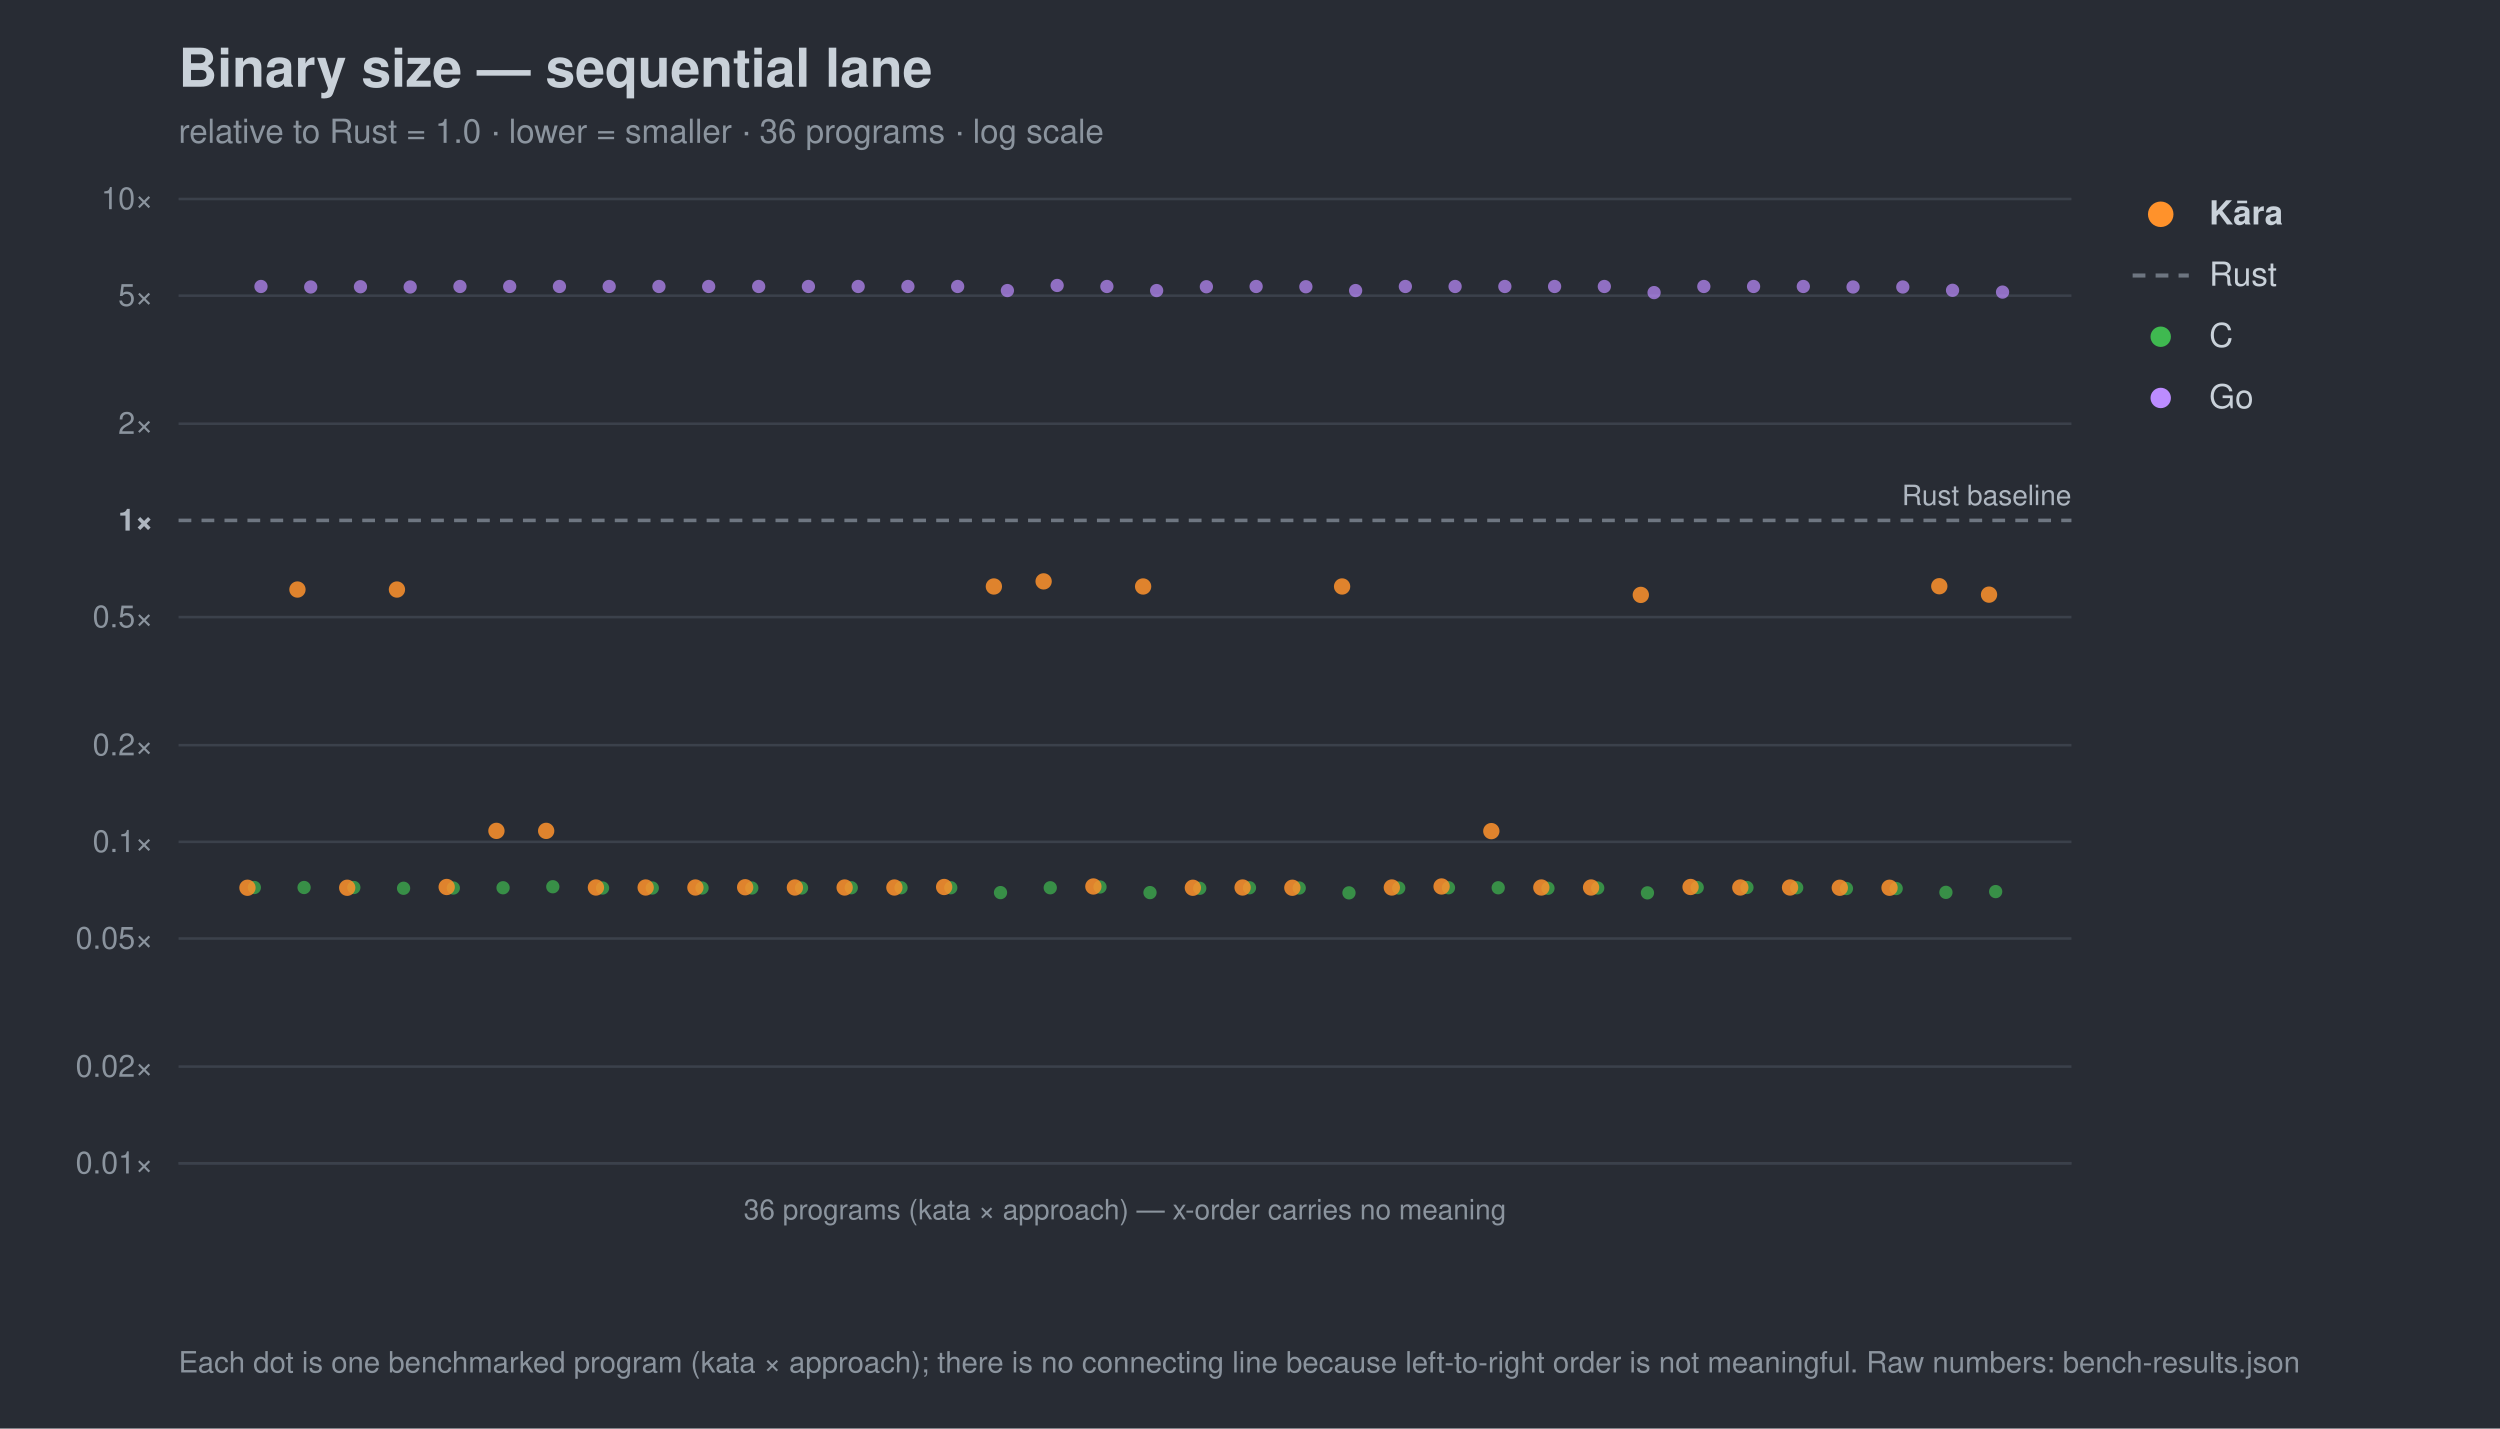
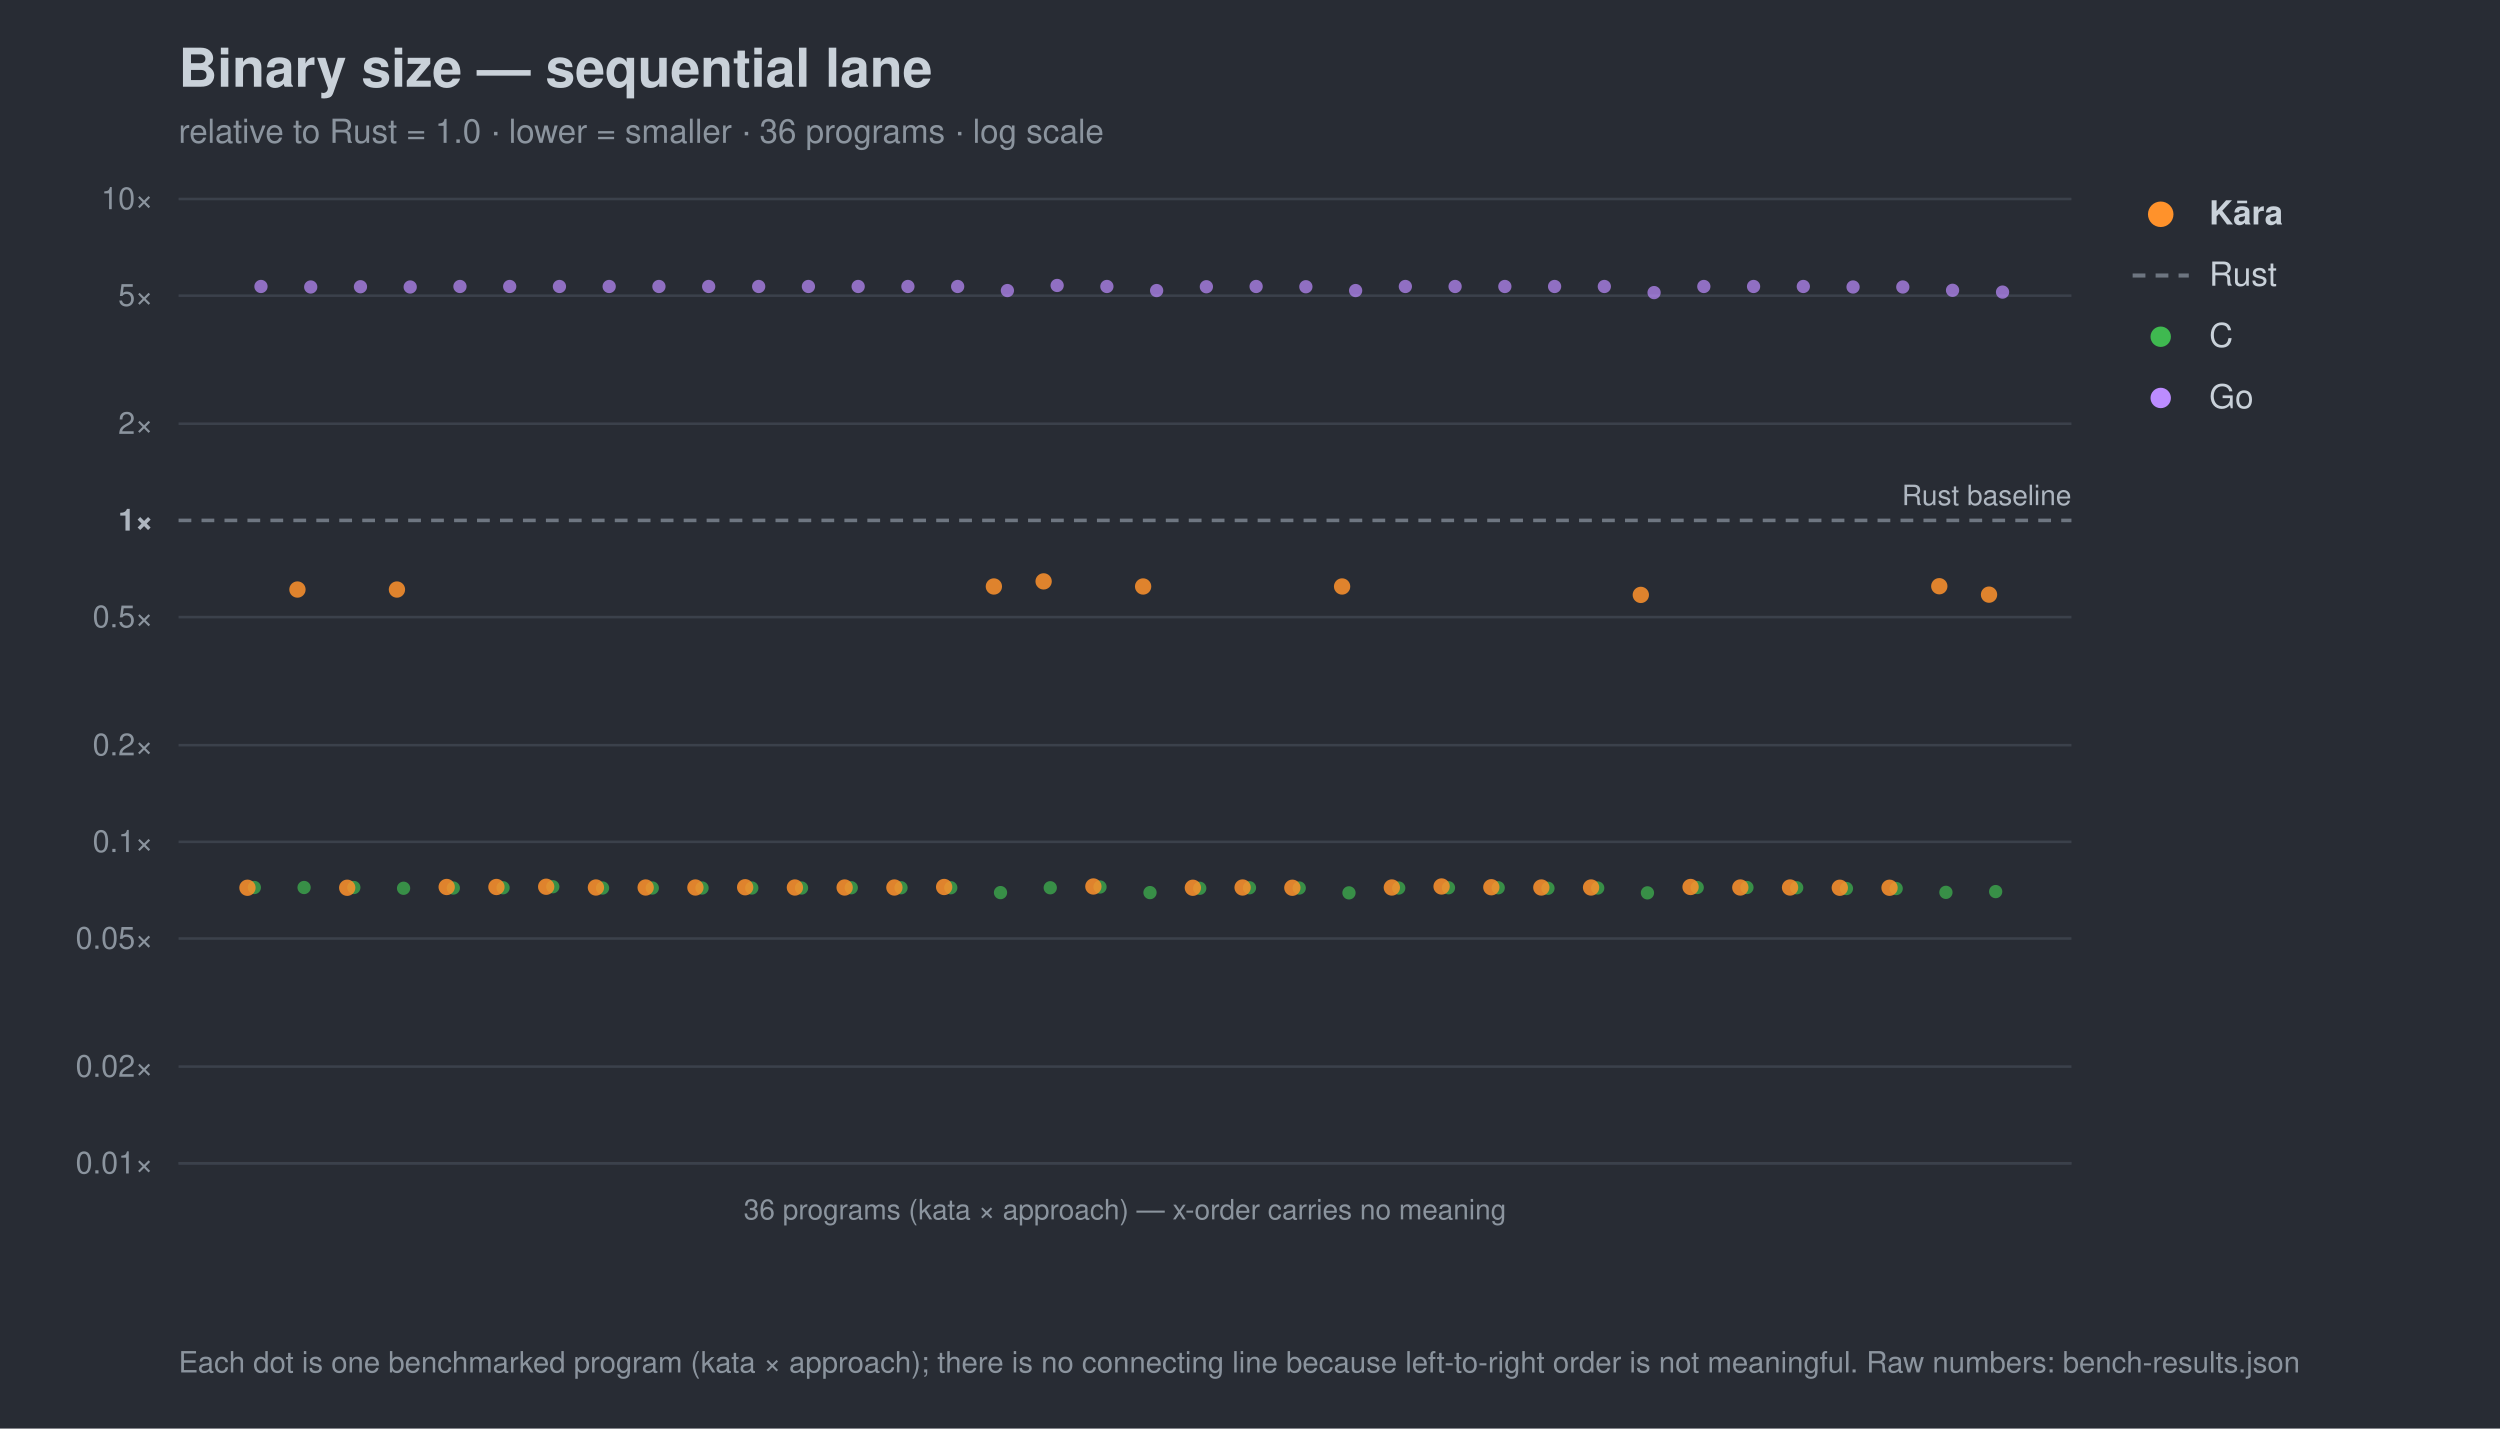
<svg xmlns="http://www.w3.org/2000/svg" width="980" height="560" viewBox="0 0 980 560" font-family="-apple-system,Segoe UI,Helvetica,Arial,sans-serif">
  <rect width="980" height="560" fill="#282c34" />
  <text x="70" y="34" font-size="21" font-weight="700" fill="#c9d1d9">Binary size — sequential lane</text>
  <text x="70" y="56" font-size="13" fill="#8b949e">relative to Rust = 1.0 · lower = smaller · 36 programs · log scale</text>
  <line x1="70" y1="456.0" x2="812" y2="456.0" stroke="#3b414b" stroke-width="1" />
  <text x="60" y="460.0" font-size="12" text-anchor="end" fill="#8b949e">0.01×</text>
  <line x1="70" y1="418.1" x2="812" y2="418.1" stroke="#3b414b" stroke-width="1" />
  <text x="60" y="422.1" font-size="12" text-anchor="end" fill="#8b949e">0.02×</text>
  <line x1="70" y1="367.9" x2="812" y2="367.9" stroke="#3b414b" stroke-width="1" />
  <text x="60" y="371.9" font-size="12" text-anchor="end" fill="#8b949e">0.05×</text>
  <line x1="70" y1="330.0" x2="812" y2="330.0" stroke="#3b414b" stroke-width="1" />
  <text x="60" y="334.0" font-size="12" text-anchor="end" fill="#8b949e">0.1×</text>
  <line x1="70" y1="292.1" x2="812" y2="292.1" stroke="#3b414b" stroke-width="1" />
  <text x="60" y="296.1" font-size="12" text-anchor="end" fill="#8b949e">0.2×</text>
  <line x1="70" y1="241.9" x2="812" y2="241.9" stroke="#3b414b" stroke-width="1" />
  <text x="60" y="245.9" font-size="12" text-anchor="end" fill="#8b949e">0.5×</text>
  <line x1="70" y1="204.0" x2="812" y2="204.0" stroke="#6e7681" stroke-width="1.4" stroke-dasharray="5 4" />
  <text x="60" y="208.0" font-size="12" text-anchor="end" fill="#aeb6c0" font-weight="700">1×</text>
  <line x1="70" y1="166.1" x2="812" y2="166.1" stroke="#3b414b" stroke-width="1" />
  <text x="60" y="170.1" font-size="12" text-anchor="end" fill="#8b949e">2×</text>
  <line x1="70" y1="115.9" x2="812" y2="115.9" stroke="#3b414b" stroke-width="1" />
  <text x="60" y="119.9" font-size="12" text-anchor="end" fill="#8b949e">5×</text>
  <line x1="70" y1="78.0" x2="812" y2="78.0" stroke="#3b414b" stroke-width="1" />
  <text x="60" y="82.0" font-size="12" text-anchor="end" fill="#8b949e">10×</text>
  <text x="812" y="198.0" font-size="11" text-anchor="end" fill="#aeb6c0">Rust baseline</text>
  <line x1="70" y1="456" x2="812" y2="456" stroke="#3b414b" />
  <text x="441.0" y="478" font-size="11" text-anchor="middle" fill="#8b949e">36 programs (kata × approach) — x-order carries no meaning</text>
  <circle cx="99.7" cy="347.9" r="2.6" fill="#3fb950" opacity="0.7" />
  <circle cx="119.2" cy="347.9" r="2.6" fill="#3fb950" opacity="0.7" />
  <circle cx="138.7" cy="347.9" r="2.6" fill="#3fb950" opacity="0.7" />
  <circle cx="158.2" cy="348.2" r="2.6" fill="#3fb950" opacity="0.7" />
  <circle cx="177.7" cy="348.1" r="2.6" fill="#3fb950" opacity="0.7" />
  <circle cx="197.2" cy="348.0" r="2.6" fill="#3fb950" opacity="0.7" />
  <circle cx="216.7" cy="347.6" r="2.6" fill="#3fb950" opacity="0.7" />
  <circle cx="236.2" cy="348.1" r="2.6" fill="#3fb950" opacity="0.7" />
  <circle cx="255.7" cy="348.1" r="2.6" fill="#3fb950" opacity="0.7" />
  <circle cx="275.2" cy="348.1" r="2.6" fill="#3fb950" opacity="0.7" />
  <circle cx="294.7" cy="348.1" r="2.6" fill="#3fb950" opacity="0.7" />
  <circle cx="314.2" cy="348.1" r="2.6" fill="#3fb950" opacity="0.7" />
  <circle cx="333.7" cy="348.0" r="2.6" fill="#3fb950" opacity="0.7" />
  <circle cx="353.2" cy="348.0" r="2.6" fill="#3fb950" opacity="0.7" />
  <circle cx="372.7" cy="348.0" r="2.6" fill="#3fb950" opacity="0.7" />
  <circle cx="392.2" cy="349.9" r="2.6" fill="#3fb950" opacity="0.7" />
  <circle cx="411.7" cy="348.0" r="2.6" fill="#3fb950" opacity="0.7" />
  <circle cx="431.2" cy="347.7" r="2.6" fill="#3fb950" opacity="0.7" />
  <circle cx="450.8" cy="349.9" r="2.6" fill="#3fb950" opacity="0.7" />
  <circle cx="470.3" cy="348.2" r="2.6" fill="#3fb950" opacity="0.7" />
  <circle cx="489.8" cy="348.0" r="2.6" fill="#3fb950" opacity="0.7" />
  <circle cx="509.3" cy="348.1" r="2.6" fill="#3fb950" opacity="0.7" />
  <circle cx="528.8" cy="350.0" r="2.6" fill="#3fb950" opacity="0.7" />
  <circle cx="548.3" cy="348.1" r="2.6" fill="#3fb950" opacity="0.7" />
  <circle cx="567.8" cy="348.0" r="2.6" fill="#3fb950" opacity="0.7" />
  <circle cx="587.3" cy="348.0" r="2.6" fill="#3fb950" opacity="0.7" />
  <circle cx="606.8" cy="348.2" r="2.6" fill="#3fb950" opacity="0.7" />
  <circle cx="626.3" cy="348.1" r="2.6" fill="#3fb950" opacity="0.7" />
  <circle cx="645.8" cy="350.0" r="2.6" fill="#3fb950" opacity="0.7" />
  <circle cx="665.3" cy="347.9" r="2.6" fill="#3fb950" opacity="0.7" />
  <circle cx="684.8" cy="347.9" r="2.6" fill="#3fb950" opacity="0.7" />
  <circle cx="704.3" cy="348.0" r="2.6" fill="#3fb950" opacity="0.7" />
  <circle cx="723.8" cy="348.3" r="2.6" fill="#3fb950" opacity="0.7" />
  <circle cx="743.3" cy="348.3" r="2.6" fill="#3fb950" opacity="0.7" />
  <circle cx="762.8" cy="349.8" r="2.6" fill="#3fb950" opacity="0.7" />
  <circle cx="782.3" cy="349.5" r="2.6" fill="#3fb950" opacity="0.7" />
  <circle cx="102.3" cy="112.3" r="2.6" fill="#bc8cff" opacity="0.7" />
  <circle cx="121.8" cy="112.5" r="2.6" fill="#bc8cff" opacity="0.7" />
  <circle cx="141.3" cy="112.4" r="2.6" fill="#bc8cff" opacity="0.7" />
  <circle cx="160.8" cy="112.5" r="2.6" fill="#bc8cff" opacity="0.7" />
  <circle cx="180.3" cy="112.3" r="2.6" fill="#bc8cff" opacity="0.7" />
  <circle cx="199.8" cy="112.3" r="2.6" fill="#bc8cff" opacity="0.7" />
  <circle cx="219.3" cy="112.3" r="2.6" fill="#bc8cff" opacity="0.7" />
  <circle cx="238.8" cy="112.3" r="2.6" fill="#bc8cff" opacity="0.7" />
  <circle cx="258.3" cy="112.3" r="2.6" fill="#bc8cff" opacity="0.7" />
  <circle cx="277.8" cy="112.3" r="2.6" fill="#bc8cff" opacity="0.7" />
  <circle cx="297.4" cy="112.3" r="2.6" fill="#bc8cff" opacity="0.7" />
  <circle cx="316.9" cy="112.3" r="2.6" fill="#bc8cff" opacity="0.7" />
  <circle cx="336.4" cy="112.3" r="2.6" fill="#bc8cff" opacity="0.7" />
  <circle cx="355.9" cy="112.3" r="2.6" fill="#bc8cff" opacity="0.7" />
  <circle cx="375.4" cy="112.3" r="2.6" fill="#bc8cff" opacity="0.7" />
  <circle cx="394.9" cy="113.9" r="2.6" fill="#bc8cff" opacity="0.7" />
  <circle cx="414.4" cy="111.9" r="2.6" fill="#bc8cff" opacity="0.7" />
  <circle cx="433.9" cy="112.3" r="2.6" fill="#bc8cff" opacity="0.7" />
  <circle cx="453.4" cy="113.9" r="2.6" fill="#bc8cff" opacity="0.7" />
  <circle cx="472.9" cy="112.4" r="2.6" fill="#bc8cff" opacity="0.7" />
  <circle cx="492.4" cy="112.3" r="2.6" fill="#bc8cff" opacity="0.7" />
  <circle cx="511.9" cy="112.4" r="2.6" fill="#bc8cff" opacity="0.7" />
  <circle cx="531.4" cy="113.9" r="2.6" fill="#bc8cff" opacity="0.7" />
  <circle cx="550.9" cy="112.3" r="2.6" fill="#bc8cff" opacity="0.7" />
  <circle cx="570.4" cy="112.3" r="2.6" fill="#bc8cff" opacity="0.7" />
  <circle cx="589.9" cy="112.3" r="2.6" fill="#bc8cff" opacity="0.7" />
  <circle cx="609.4" cy="112.3" r="2.6" fill="#bc8cff" opacity="0.7" />
  <circle cx="628.9" cy="112.3" r="2.6" fill="#bc8cff" opacity="0.7" />
  <circle cx="648.4" cy="114.7" r="2.6" fill="#bc8cff" opacity="0.7" />
  <circle cx="667.9" cy="112.3" r="2.6" fill="#bc8cff" opacity="0.7" />
  <circle cx="687.4" cy="112.3" r="2.6" fill="#bc8cff" opacity="0.7" />
  <circle cx="706.9" cy="112.3" r="2.6" fill="#bc8cff" opacity="0.7" />
  <circle cx="726.4" cy="112.5" r="2.6" fill="#bc8cff" opacity="0.7" />
  <circle cx="745.9" cy="112.5" r="2.6" fill="#bc8cff" opacity="0.7" />
  <circle cx="765.4" cy="113.8" r="2.6" fill="#bc8cff" opacity="0.7" />
  <circle cx="785.0" cy="114.5" r="2.6" fill="#bc8cff" opacity="0.7" />
  <circle cx="97.0" cy="348.0" r="3.2" fill="#ff922b" opacity="0.85" />
  <circle cx="116.6" cy="231.1" r="3.2" fill="#ff922b" opacity="0.85" />
  <circle cx="136.1" cy="348.0" r="3.2" fill="#ff922b" opacity="0.85" />
  <circle cx="155.6" cy="231.1" r="3.2" fill="#ff922b" opacity="0.85" />
  <circle cx="175.1" cy="347.7" r="3.2" fill="#ff922b" opacity="0.85" />
-   <circle cx="194.6" cy="325.7" r="3.2" fill="#ff922b" opacity="0.85" />
-   <circle cx="214.1" cy="325.7" r="3.2" fill="#ff922b" opacity="0.85" />
+   <circle cx="194.6" cy="347.7" r="3.2" fill="#ff922b" opacity="0.85" />
+   <circle cx="214.1" cy="347.6" r="3.2" fill="#ff922b" opacity="0.85" />
  <circle cx="233.6" cy="347.9" r="3.2" fill="#ff922b" opacity="0.85" />
  <circle cx="253.1" cy="347.9" r="3.2" fill="#ff922b" opacity="0.85" />
  <circle cx="272.6" cy="347.9" r="3.2" fill="#ff922b" opacity="0.85" />
  <circle cx="292.1" cy="347.8" r="3.2" fill="#ff922b" opacity="0.85" />
  <circle cx="311.6" cy="347.9" r="3.2" fill="#ff922b" opacity="0.85" />
  <circle cx="331.1" cy="347.9" r="3.2" fill="#ff922b" opacity="0.85" />
  <circle cx="350.6" cy="347.9" r="3.2" fill="#ff922b" opacity="0.85" />
  <circle cx="370.1" cy="347.7" r="3.2" fill="#ff922b" opacity="0.85" />
  <circle cx="389.6" cy="229.9" r="3.2" fill="#ff922b" opacity="0.85" />
  <circle cx="409.1" cy="227.9" r="3.2" fill="#ff922b" opacity="0.85" />
  <circle cx="428.6" cy="347.5" r="3.2" fill="#ff922b" opacity="0.85" />
  <circle cx="448.1" cy="229.9" r="3.2" fill="#ff922b" opacity="0.85" />
  <circle cx="467.6" cy="348.0" r="3.2" fill="#ff922b" opacity="0.85" />
  <circle cx="487.1" cy="347.9" r="3.2" fill="#ff922b" opacity="0.85" />
  <circle cx="506.6" cy="348.0" r="3.2" fill="#ff922b" opacity="0.85" />
  <circle cx="526.1" cy="229.9" r="3.2" fill="#ff922b" opacity="0.85" />
  <circle cx="545.6" cy="347.9" r="3.2" fill="#ff922b" opacity="0.85" />
  <circle cx="565.1" cy="347.5" r="3.2" fill="#ff922b" opacity="0.85" />
-   <circle cx="584.6" cy="325.8" r="3.2" fill="#ff922b" opacity="0.85" />
+   <circle cx="584.6" cy="347.8" r="3.2" fill="#ff922b" opacity="0.85" />
  <circle cx="604.2" cy="347.9" r="3.2" fill="#ff922b" opacity="0.85" />
  <circle cx="623.7" cy="347.9" r="3.2" fill="#ff922b" opacity="0.85" />
  <circle cx="643.2" cy="233.2" r="3.2" fill="#ff922b" opacity="0.85" />
  <circle cx="662.7" cy="347.7" r="3.2" fill="#ff922b" opacity="0.85" />
  <circle cx="682.2" cy="347.9" r="3.2" fill="#ff922b" opacity="0.85" />
  <circle cx="701.7" cy="347.9" r="3.2" fill="#ff922b" opacity="0.85" />
  <circle cx="721.2" cy="348.0" r="3.2" fill="#ff922b" opacity="0.85" />
  <circle cx="740.7" cy="348.0" r="3.2" fill="#ff922b" opacity="0.85" />
  <circle cx="760.2" cy="229.8" r="3.2" fill="#ff922b" opacity="0.85" />
  <circle cx="779.7" cy="233.1" r="3.2" fill="#ff922b" opacity="0.85" />
  <circle cx="847" cy="84" r="5" fill="#ff922b" />
  <text x="866" y="88" font-size="13" fill="#c9d1d9" font-weight="700">Kāra</text>
  <line x1="836" y1="108" x2="858" y2="108" stroke="#6e7681" stroke-width="1.6" stroke-dasharray="5 4" />
  <text x="866" y="112" font-size="13" fill="#c9d1d9" font-weight="400">Rust</text>
  <circle cx="847" cy="132" r="4" fill="#3fb950" />
  <text x="866" y="136" font-size="13" fill="#c9d1d9" font-weight="400">C</text>
  <circle cx="847" cy="156" r="4" fill="#bc8cff" />
  <text x="866" y="160" font-size="13" fill="#c9d1d9" font-weight="400">Go</text>
  <text x="70" y="538" font-size="11.5" fill="#8b949e">Each dot is one benchmarked program (kata × approach); there is no connecting line because left-to-right order is not meaningful. Raw numbers: bench-results.json</text>
</svg>
